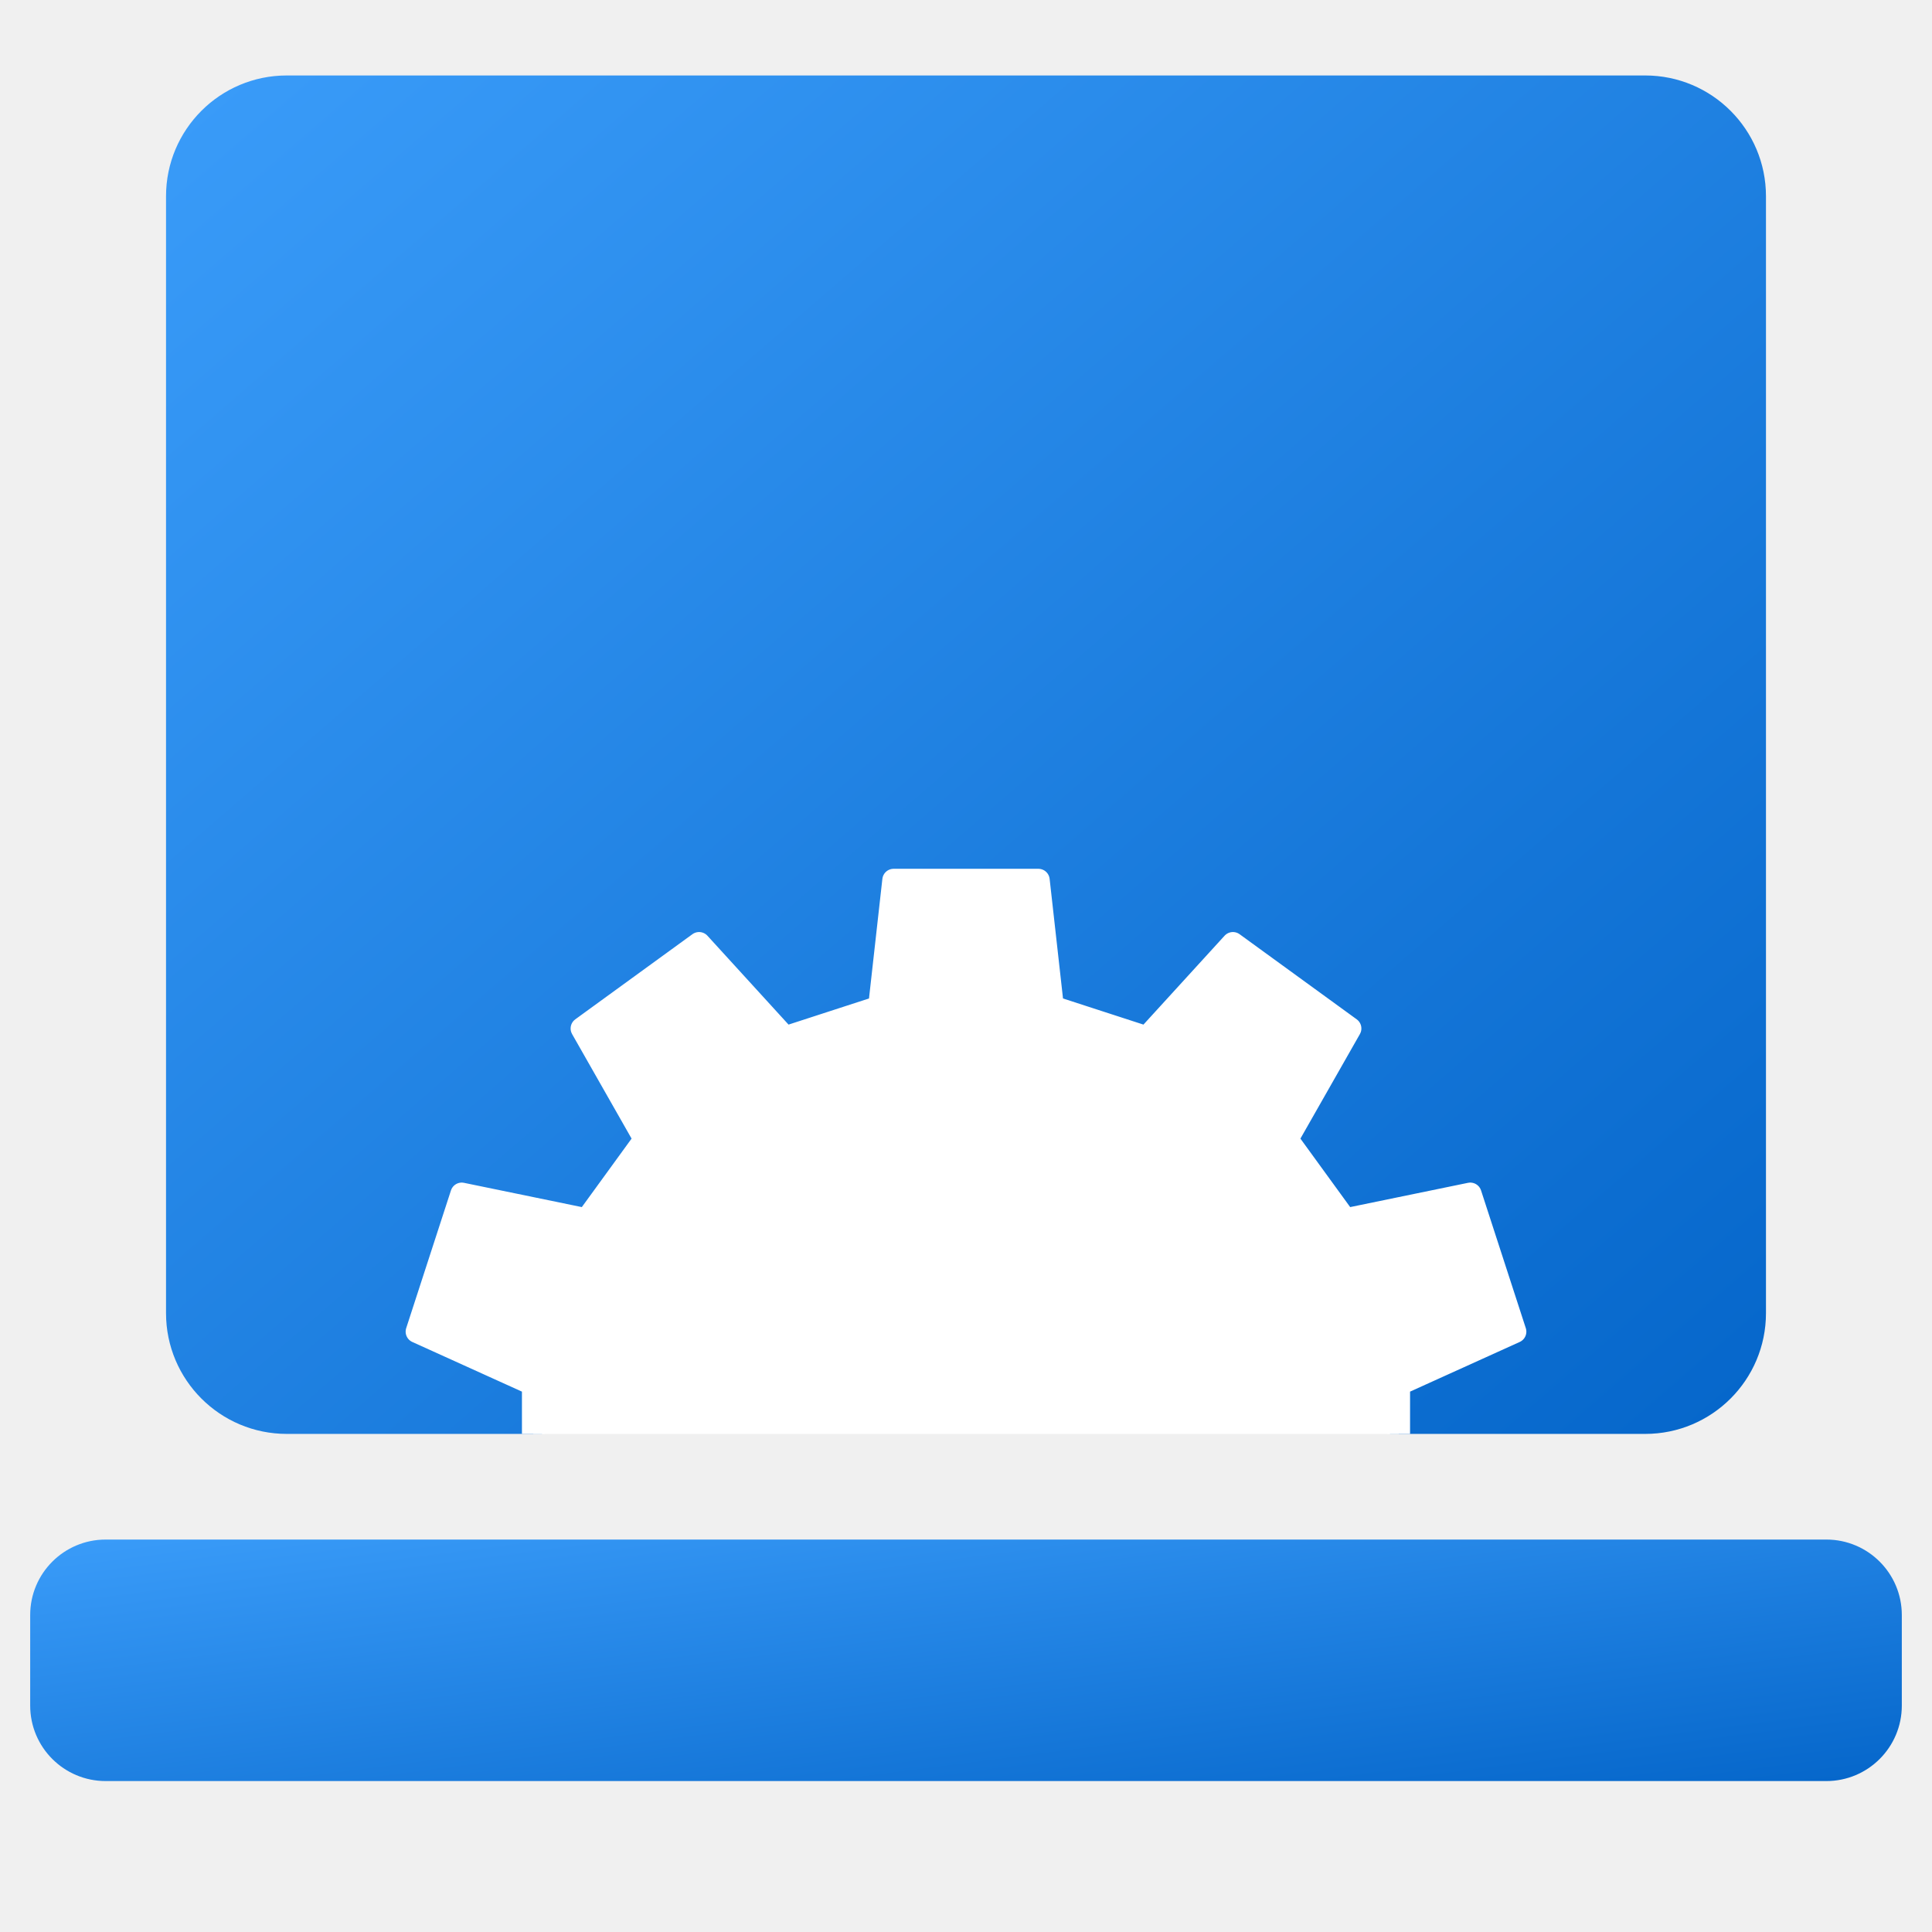
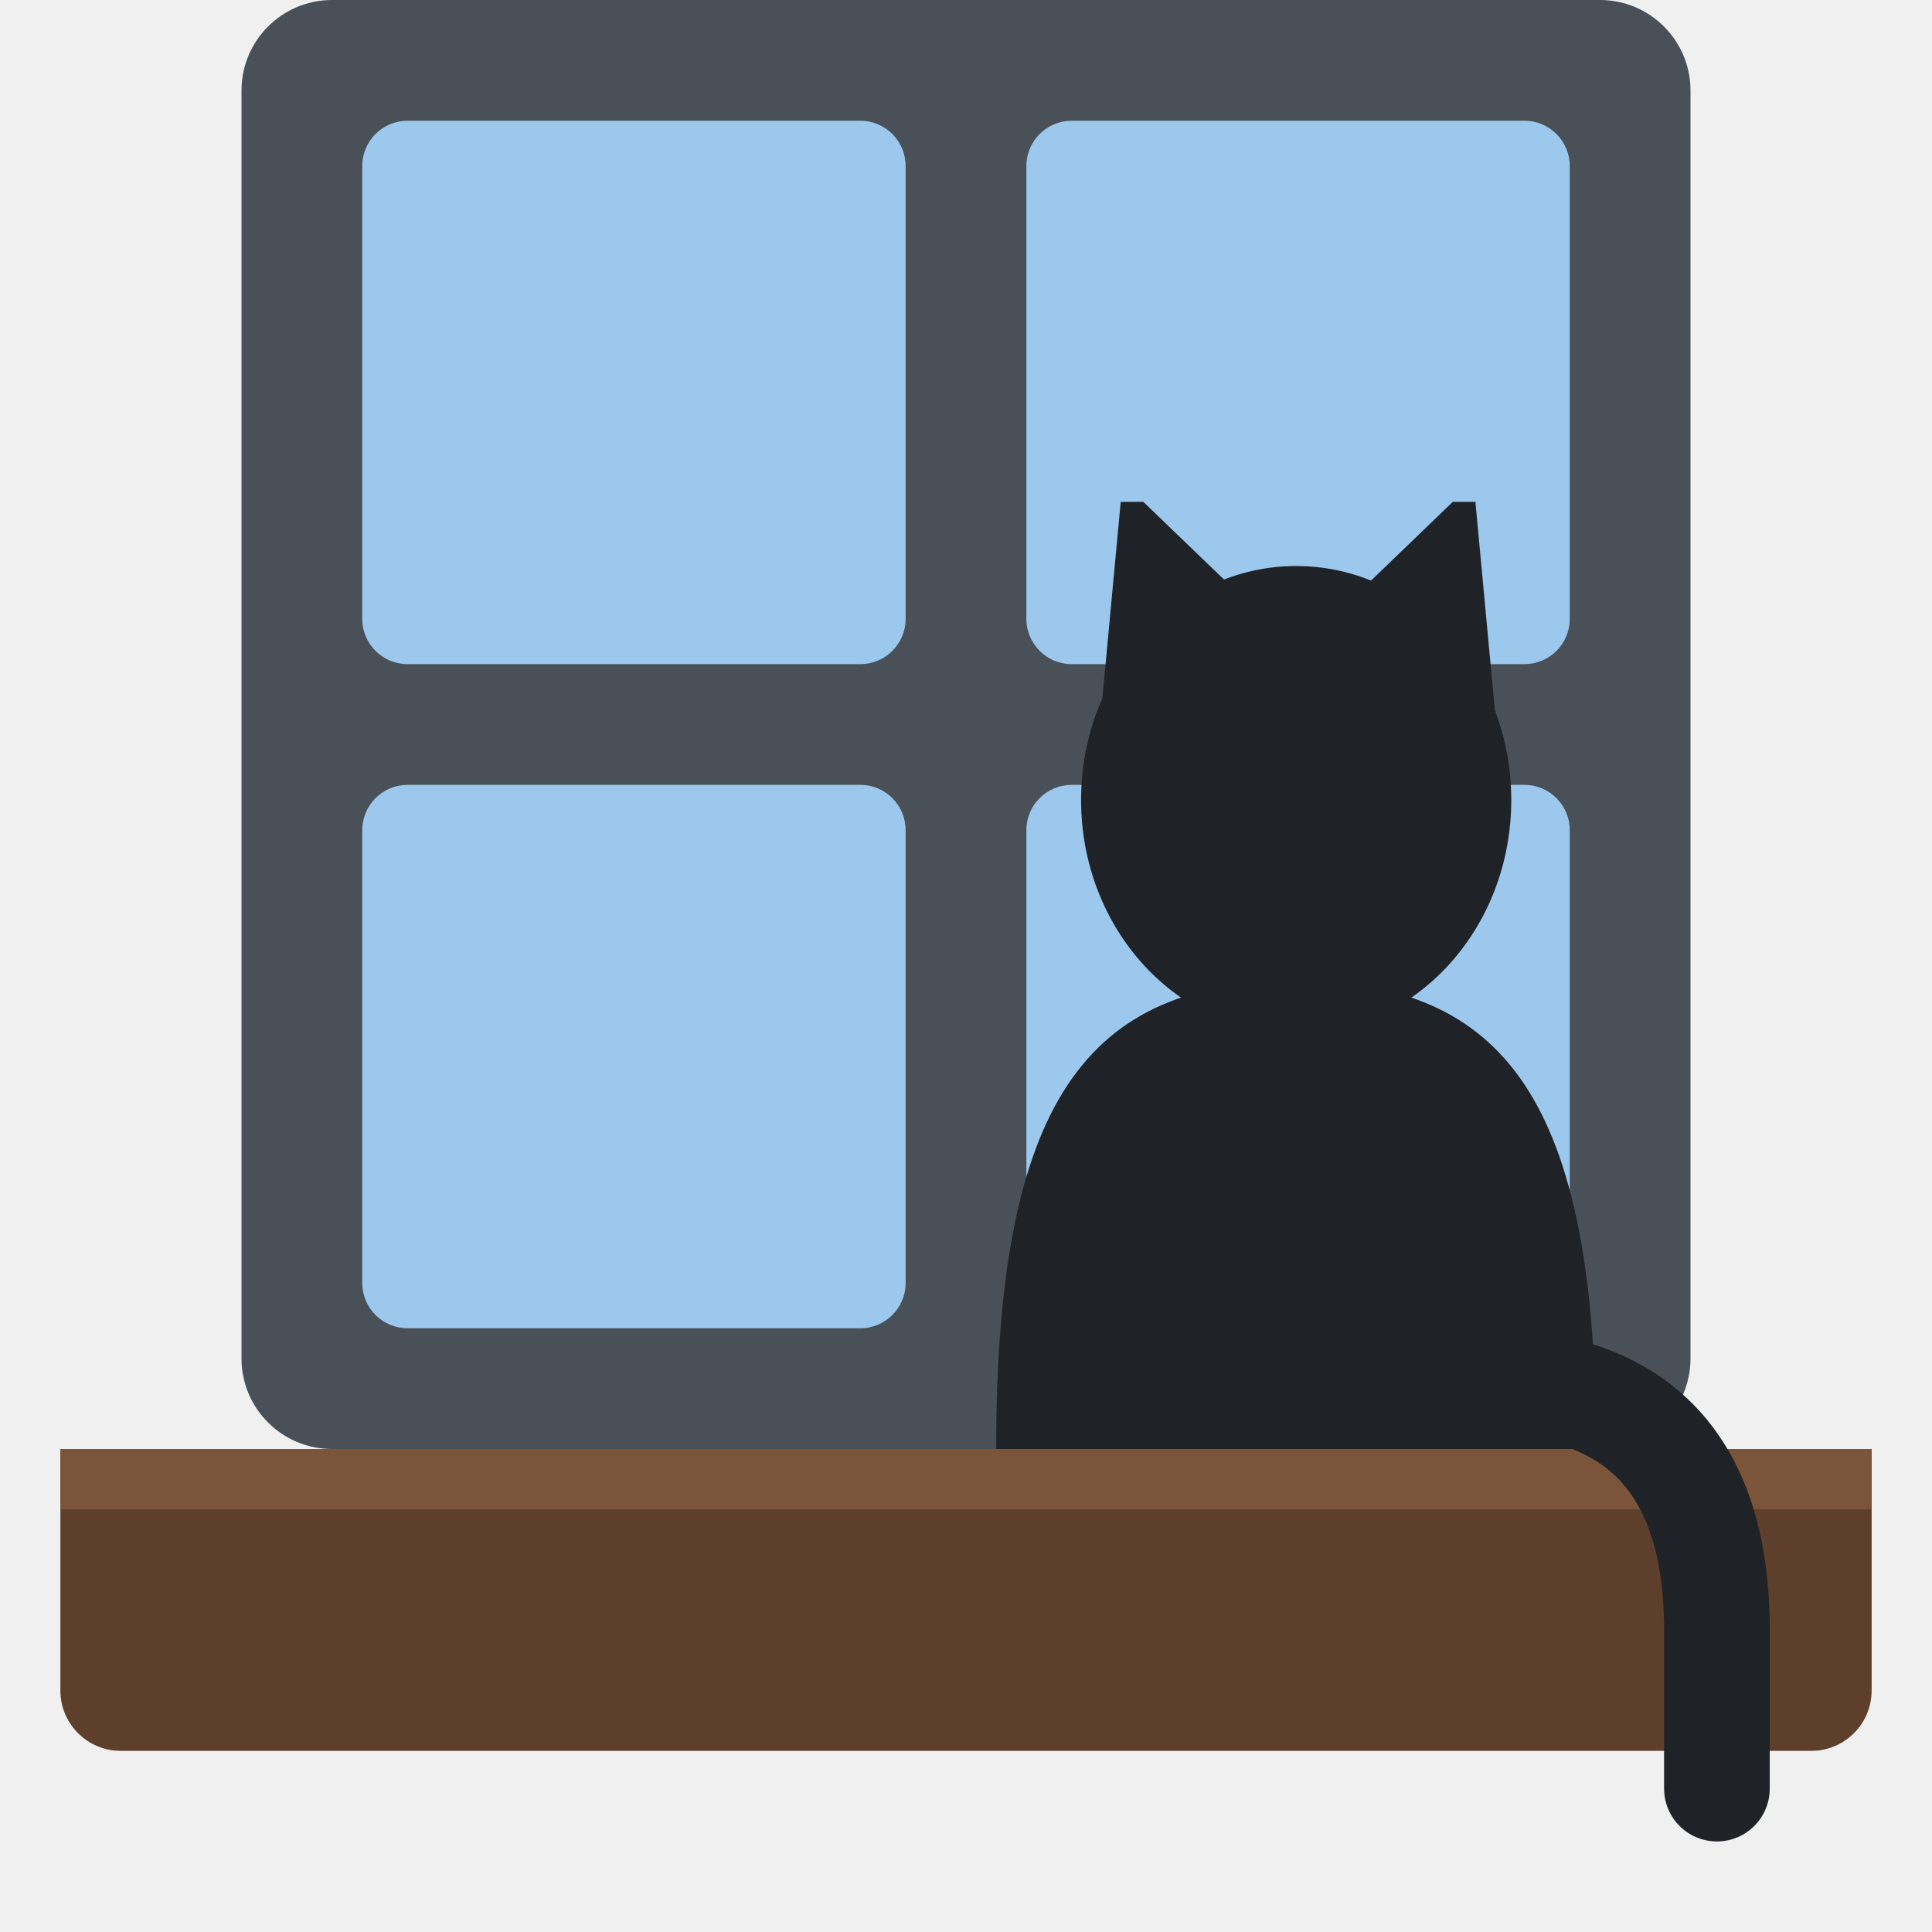
<svg xmlns="http://www.w3.org/2000/svg" viewBox="0 0 256 256" width="256" height="256">
-   <defs>
-     <linearGradient id="glassm" x1="0" y1="0" x2="1" y2="1">
-       <stop offset="0" stop-color="#3A9CF9" />
-       <stop offset="1" stop-color="#0566CA" />
-     </linearGradient>
-     <clipPath id="abovem">
-       <rect x="21" y="9" width="214" height="181" />
-     </clipPath>
-     <mask id="behindm" maskUnits="userSpaceOnUse" x="21" y="9" width="214" height="182">
-       <rect x="21" y="9" width="214" height="182" fill="#fff" />
-       <path d="M116.77,134.58 L118.60,118.11 L137.40,118.11 L139.23,134.58 L151.49,138.56 L162.65,126.32 L177.86,137.37 L169.67,151.77 L177.24,162.19 L193.47,158.85 L199.27,176.72 L184.18,183.56 L184.18,196.44 L199.27,203.28 L193.47,221.15 L177.24,217.81 L169.67,228.23 L177.86,242.63 L162.65,253.68 L151.49,241.44 L139.23,245.42 L137.40,261.89 L118.60,261.89 L116.77,245.42 L104.51,241.44 L93.35,253.68 L78.14,242.63 L86.33,228.23 L78.76,217.81 L62.53,221.15 L56.73,203.28 L71.82,196.44 L71.82,183.56 L56.73,176.72 L62.53,158.85 L78.76,162.19 L86.33,151.77 L78.14,137.37 L93.35,126.32 L104.51,138.56 Z" fill="#000" />
-     </mask>
-   </defs>
-   <rect x="22" y="10" width="212" height="180" rx="16" fill="url(#glassm)" mask="url(#behindm)" />
-   <rect x="4" y="204" width="248" height="32" rx="10" fill="url(#glassm)" />
-   <g clip-path="url(#abovem)">
-     <path d="M116.53,133.43 L118.41,116.62 L137.59,116.62 L139.47,133.43 L151.97,137.49 L163.37,125.00 L178.89,136.28 L170.53,150.97 L178.26,161.61 L194.82,158.20 L200.75,176.45 L185.34,183.43 L185.34,196.57 L200.75,203.55 L194.82,221.80 L178.26,218.39 L170.53,229.03 L178.89,243.72 L163.37,255.00 L151.97,242.51 L139.47,246.57 L137.59,263.38 L118.41,263.38 L116.53,246.57 L104.03,242.51 L92.63,255.00 L77.11,243.72 L85.47,229.03 L77.74,218.39 L61.18,221.80 L55.25,203.55 L70.66,196.57 L70.66,183.43 L55.25,176.45 L61.18,158.20 L77.74,161.61 L85.47,150.97 L77.11,136.28 L92.63,125.00 L104.03,137.49 Z" fill="#FFFFFF" stroke="#FFFFFF" stroke-width="3.00" stroke-linejoin="round" />
+   <rect x="32" y="0" width="192" height="192" rx="12" fill="#4A5058" />
+   <g fill="#9CC8EE">
+     <rect x="48" y="16" width="72" height="72" rx="6" />
+     <rect x="136" y="16" width="72" height="72" rx="6" />
+     <rect x="48" y="104" width="72" height="72" rx="6" />
+     <rect x="136" y="104" width="72" height="72" rx="6" />
  </g>
+   <path d="M8,192H248V224a8,8 0 0 1-8,8H16a8,8 0 0 1-8-8Z" fill="#5E3F2C" />
+   <rect x="8" y="192" width="240" height="8" fill="#7A5539" />
+   <g fill="#1F2226">
+     <path d="M148.5,66.5 L151.5,66.5 L165,79.5 L179,79.5 L192.5,66.5 L195.5,66.5 L199,104 L145,104 Z" />
+     <ellipse cx="171.75" cy="106" rx="28.5" ry="31" />
+     <path d="M132,192 C132,146 144,130 171.75,130 C199.5,130 211.5,146 211.5,192 Z" />
+   </g>
+   <path d="M196,183 C216,183 227.5,193 227.5,216 V237" fill="none" stroke="#1F2226" stroke-width="14" stroke-linecap="round" />
</svg>
